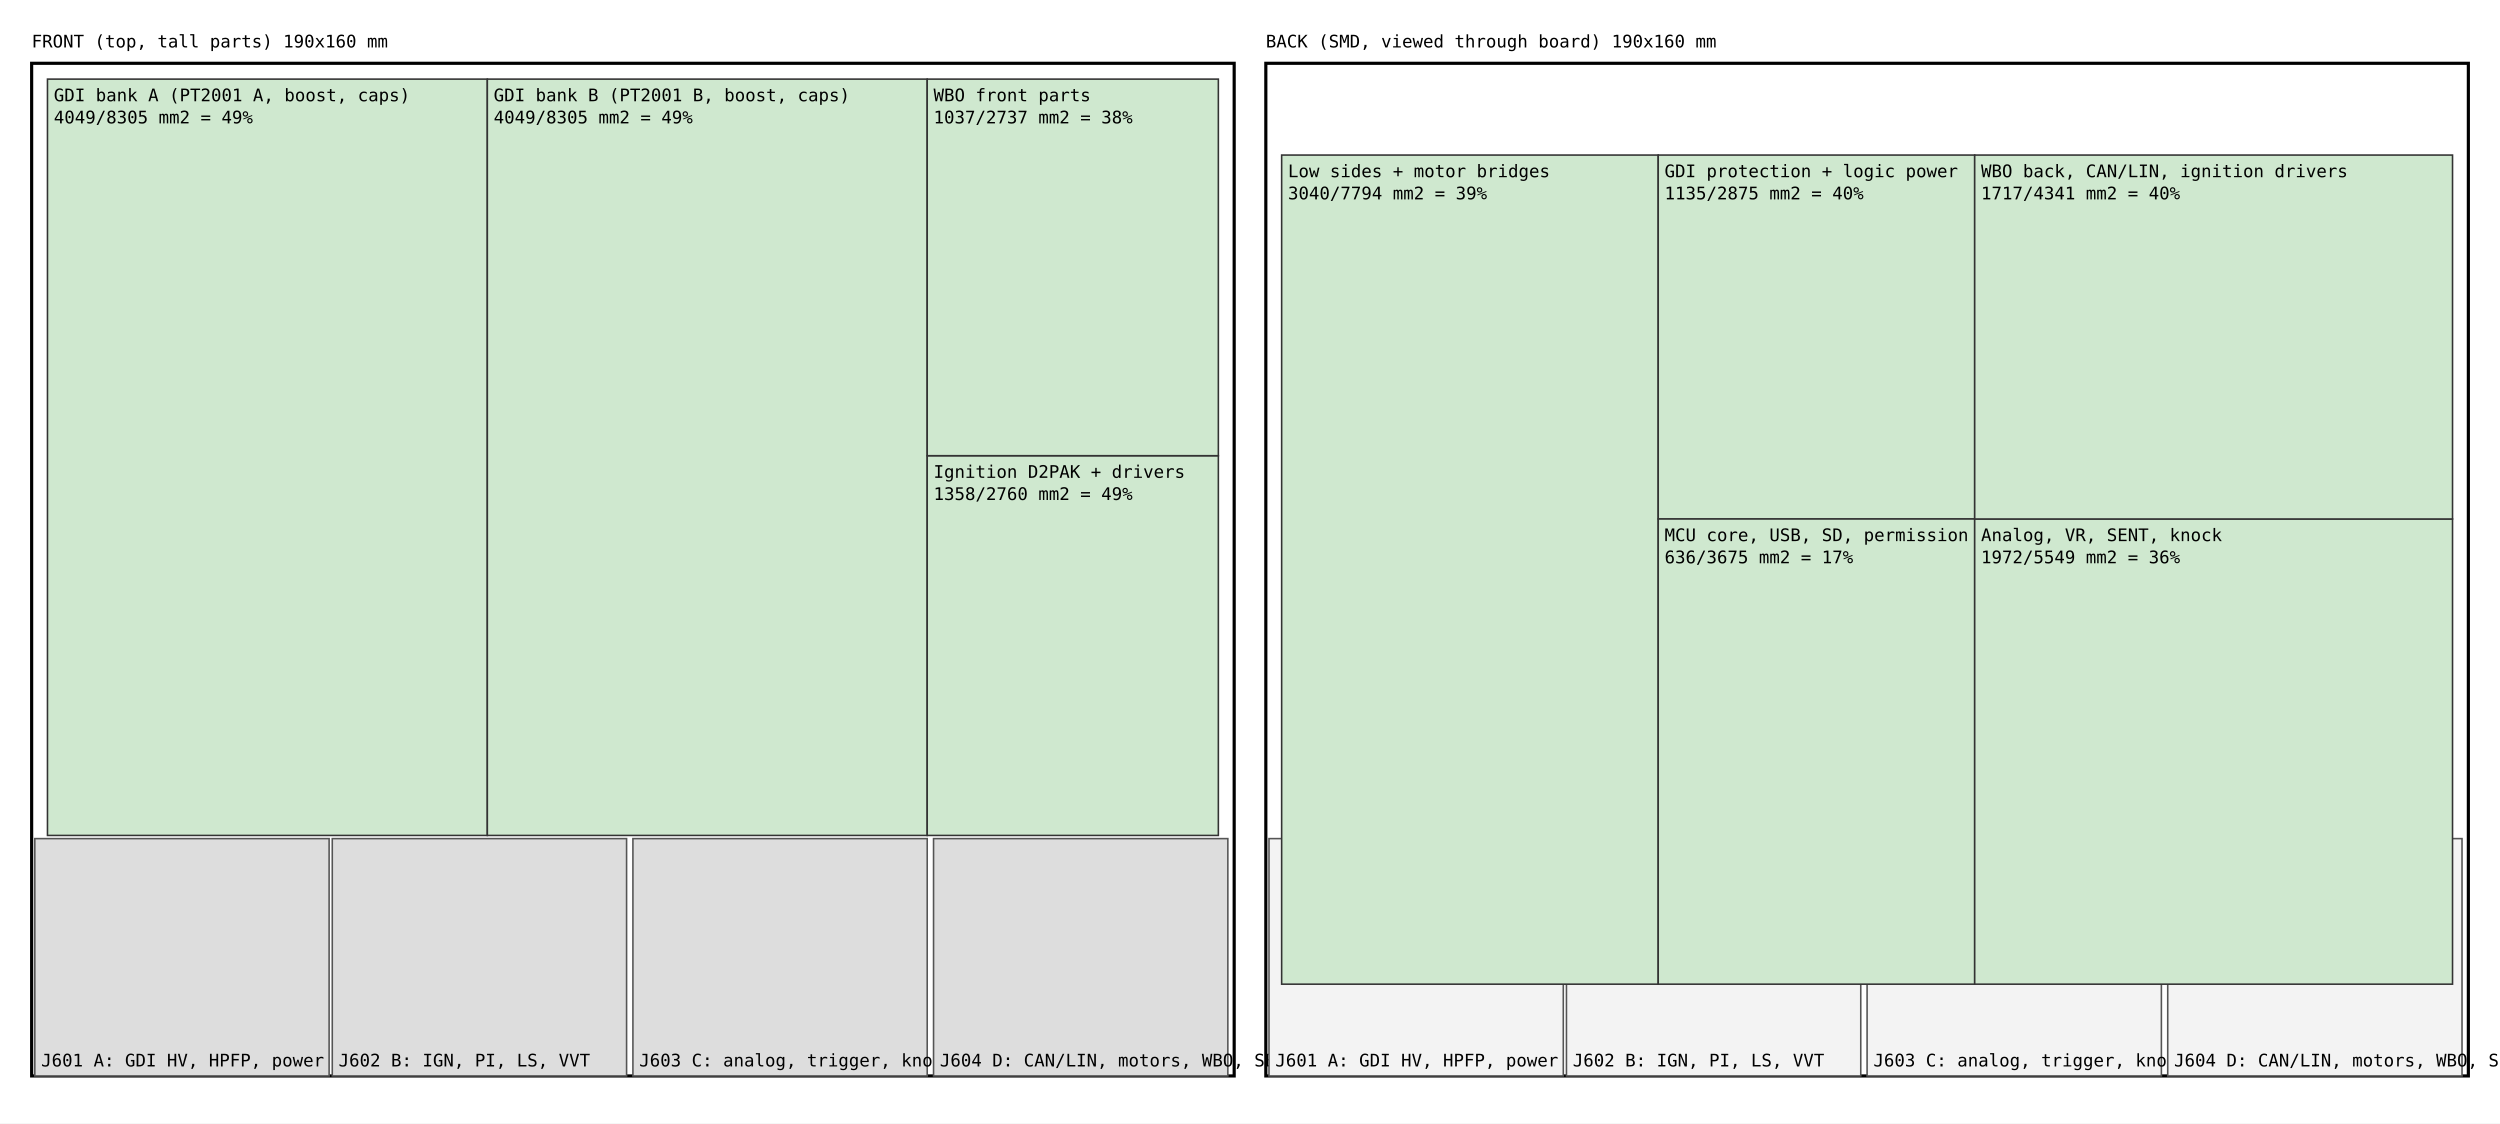
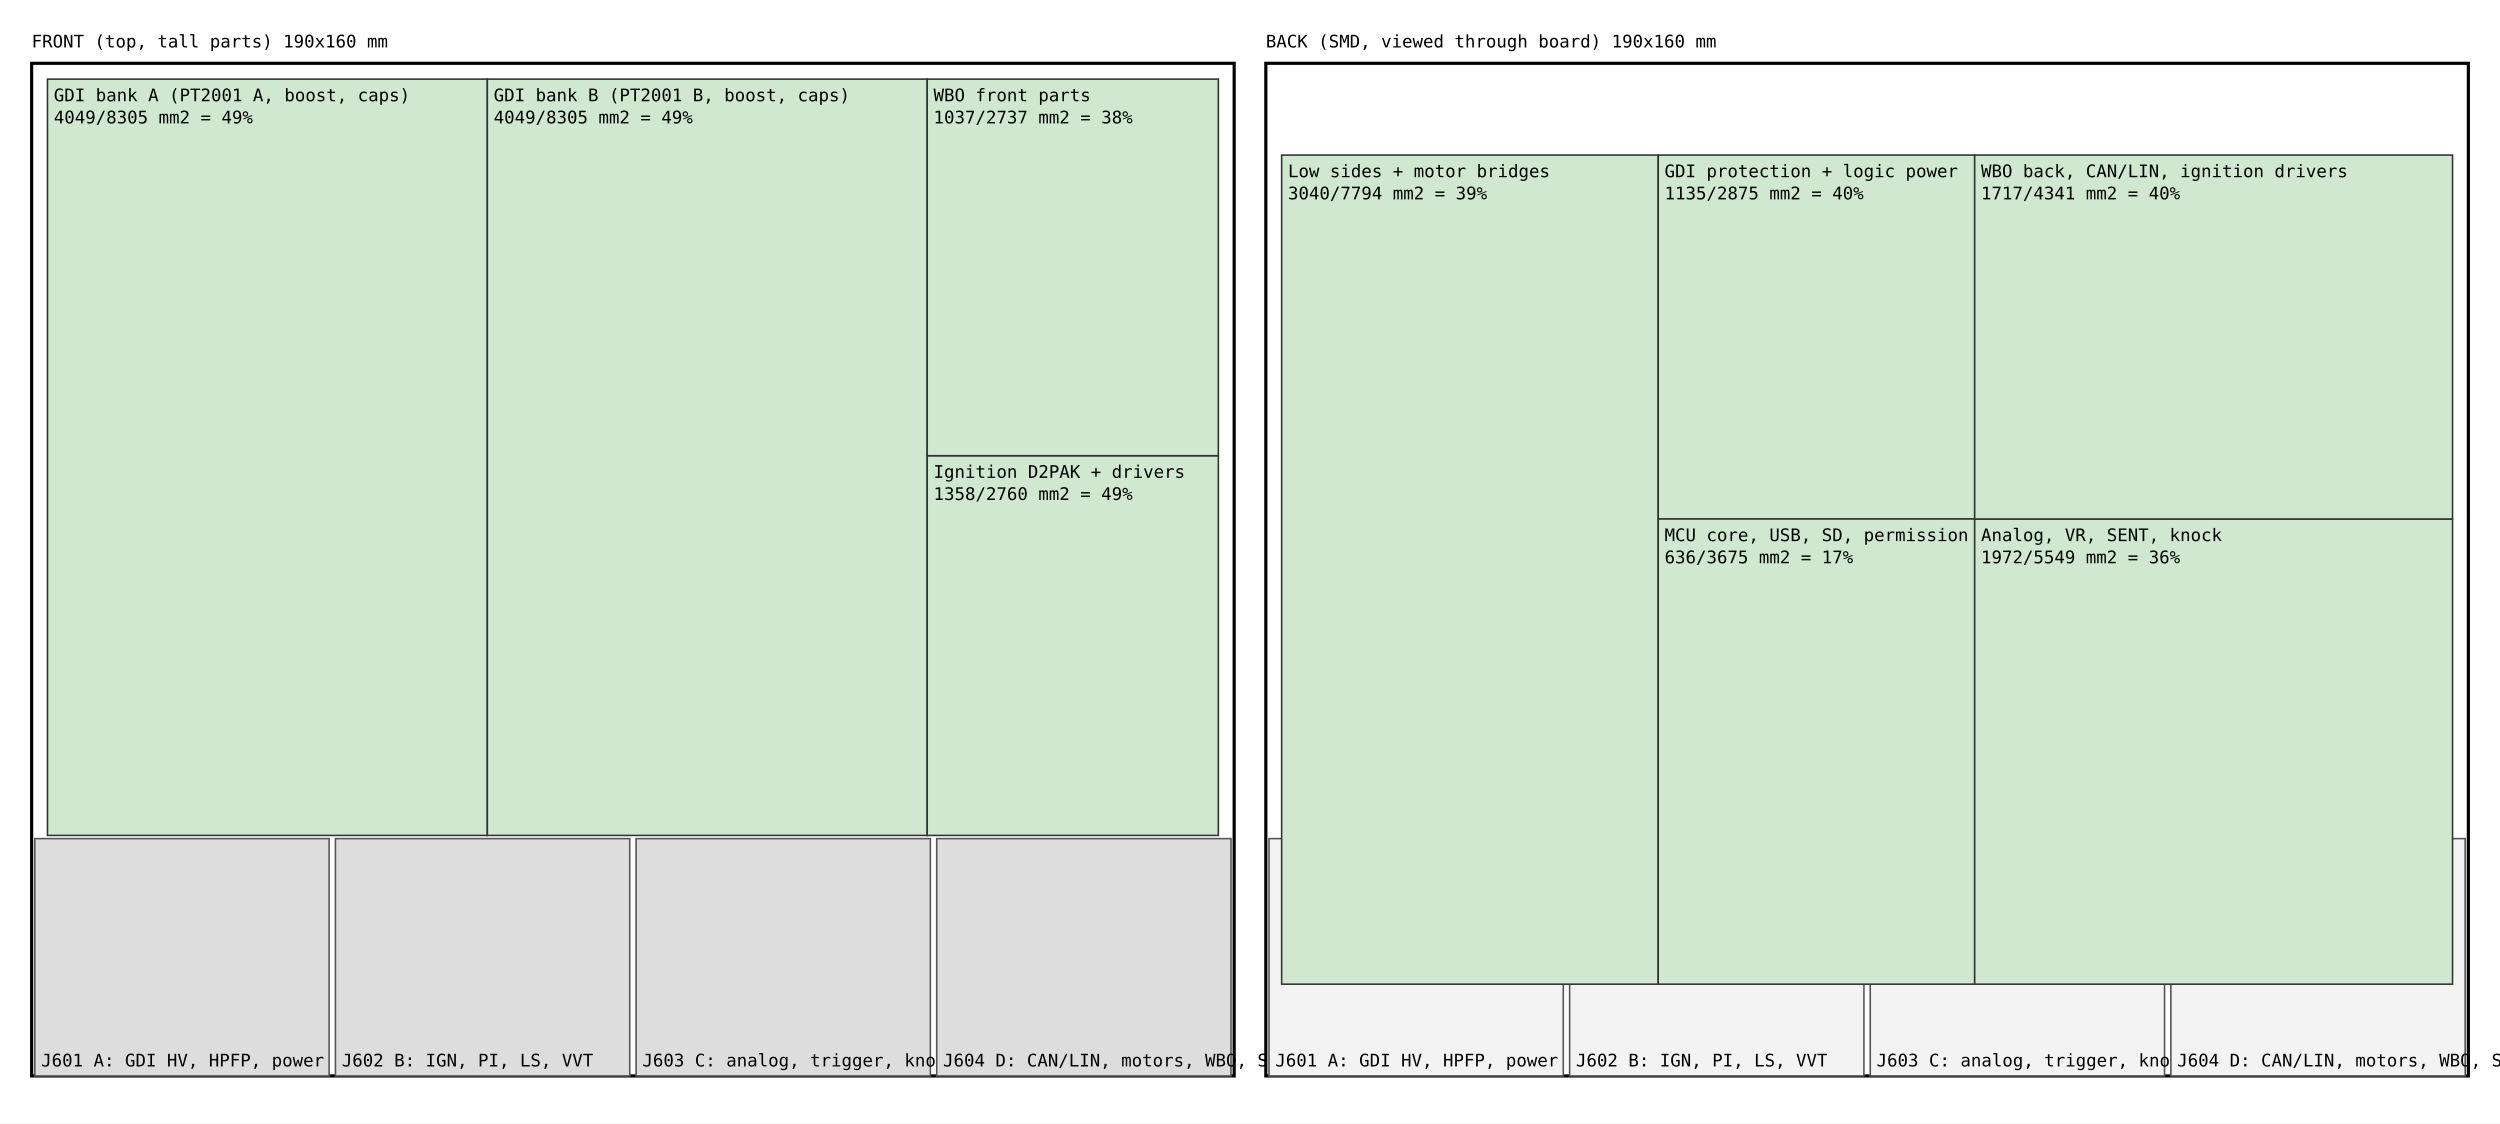
<svg xmlns="http://www.w3.org/2000/svg" width="1580" height="710" font-family="monospace" font-size="11">
  <rect width="1580" height="710" fill="#fff" />
  <text x="20.0" y="30">FRONT (top, tall parts) 190x160 mm</text>
  <rect x="20.0" y="40" width="760.0" height="640.0" fill="none" stroke="#000" stroke-width="2" />
  <rect x="22.0" y="530.0" width="186.0" height="150.0" fill="#ddd" stroke="#555" />
  <text x="26.0" y="674.0">J601 A: GDI HV, HPFP, power</text>
-   <rect x="210.0" y="530.0" width="186.0" height="150.0" fill="#ddd" stroke="#555" />
-   <text x="214.0" y="674.0">J602 B: IGN, PI, LS, VVT</text>
-   <rect x="400.0" y="530.0" width="186.0" height="150.0" fill="#ddd" stroke="#555" />
-   <text x="404.0" y="674.0">J603 C: analog, trigger, knock</text>
-   <rect x="590.0" y="530.0" width="186.0" height="150.0" fill="#ddd" stroke="#555" />
-   <text x="594.0" y="674.0">J604 D: CAN/LIN, motors, WBO, SENT</text>
+   <rect x="212.0" y="530.0" width="186.0" height="150.0" fill="#ddd" stroke="#555" />
+   <text x="216.0" y="674.0">J602 B: IGN, PI, LS, VVT</text>
+   <rect x="402.0" y="530.0" width="186.0" height="150.0" fill="#ddd" stroke="#555" />
+   <text x="406.0" y="674.0">J603 C: analog, trigger, knock</text>
+   <rect x="592.0" y="530.0" width="186.0" height="150.0" fill="#ddd" stroke="#555" />
+   <text x="596.0" y="674.0">J604 D: CAN/LIN, motors, WBO, SENT</text>
  <rect x="30.0" y="50.0" width="278.0" height="478.0" fill="#cfe8cf" stroke="#333" />
  <text x="34.0" y="64.0">GDI bank A (PT2001 A, boost, caps)</text>
  <text x="34.0" y="78.0">4049/8305 mm2 = 49%</text>
  <rect x="308.0" y="50.0" width="278.0" height="478.0" fill="#cfe8cf" stroke="#333" />
  <text x="312.0" y="64.0">GDI bank B (PT2001 B, boost, caps)</text>
  <text x="312.0" y="78.0">4049/8305 mm2 = 49%</text>
  <rect x="586.0" y="288.0" width="184.0" height="240.0" fill="#cfe8cf" stroke="#333" />
  <text x="590.0" y="302.0">Ignition D2PAK + drivers</text>
  <text x="590.0" y="316.0">1358/2760 mm2 = 49%</text>
  <rect x="586.0" y="50.0" width="184.0" height="238.0" fill="#cfe8cf" stroke="#333" />
  <text x="590.0" y="64.0">WBO front parts</text>
  <text x="590.0" y="78.0">1037/2737 mm2 = 38%</text>
  <text x="800.0" y="30">BACK (SMD, viewed through board) 190x160 mm</text>
  <rect x="800.0" y="40" width="760.0" height="640.0" fill="none" stroke="#000" stroke-width="2" />
  <rect x="802.0" y="530.0" width="186.0" height="150.0" fill="#f3f3f3" stroke="#555" />
  <text x="806.0" y="674.0">J601 A: GDI HV, HPFP, power</text>
-   <rect x="990.0" y="530.0" width="186.0" height="150.0" fill="#f3f3f3" stroke="#555" />
-   <text x="994.0" y="674.0">J602 B: IGN, PI, LS, VVT</text>
-   <rect x="1180.0" y="530.0" width="186.0" height="150.0" fill="#f3f3f3" stroke="#555" />
-   <text x="1184.0" y="674.0">J603 C: analog, trigger, knock</text>
-   <rect x="1370.0" y="530.0" width="186.0" height="150.0" fill="#f3f3f3" stroke="#555" />
-   <text x="1374.0" y="674.0">J604 D: CAN/LIN, motors, WBO, SENT</text>
+   <rect x="992.0" y="530.0" width="186.0" height="150.0" fill="#f3f3f3" stroke="#555" />
+   <text x="996.0" y="674.0">J602 B: IGN, PI, LS, VVT</text>
+   <rect x="1182.0" y="530.0" width="186.0" height="150.0" fill="#f3f3f3" stroke="#555" />
+   <text x="1186.0" y="674.0">J603 C: analog, trigger, knock</text>
+   <rect x="1372.0" y="530.0" width="186.0" height="150.0" fill="#f3f3f3" stroke="#555" />
+   <text x="1376.0" y="674.0">J604 D: CAN/LIN, motors, WBO, SENT</text>
  <rect x="810.0" y="98.0" width="238.0" height="524.0" fill="#cfe8cf" stroke="#333" />
  <text x="814.0" y="112.0">Low sides + motor bridges</text>
  <text x="814.0" y="126.0">3040/7794 mm2 = 39%</text>
  <rect x="1048.0" y="98.0" width="200.0" height="230.0" fill="#cfe8cf" stroke="#333" />
  <text x="1052.0" y="112.0">GDI protection + logic power</text>
  <text x="1052.0" y="126.0">1135/2875 mm2 = 40%</text>
  <rect x="1048.0" y="328.0" width="200.0" height="294.0" fill="#cfe8cf" stroke="#333" />
  <text x="1052.0" y="342.0">MCU core, USB, SD, permission</text>
  <text x="1052.0" y="356.0">636/3675 mm2 = 17%</text>
  <rect x="1248.0" y="328.0" width="302.0" height="294.0" fill="#cfe8cf" stroke="#333" />
  <text x="1252.0" y="342.0">Analog, VR, SENT, knock</text>
  <text x="1252.0" y="356.0">1972/5549 mm2 = 36%</text>
  <rect x="1248.0" y="98.0" width="302.0" height="230.0" fill="#cfe8cf" stroke="#333" />
  <text x="1252.0" y="112.0">WBO back, CAN/LIN, ignition drivers</text>
  <text x="1252.0" y="126.0">1717/4341 mm2 = 40%</text>
</svg>
